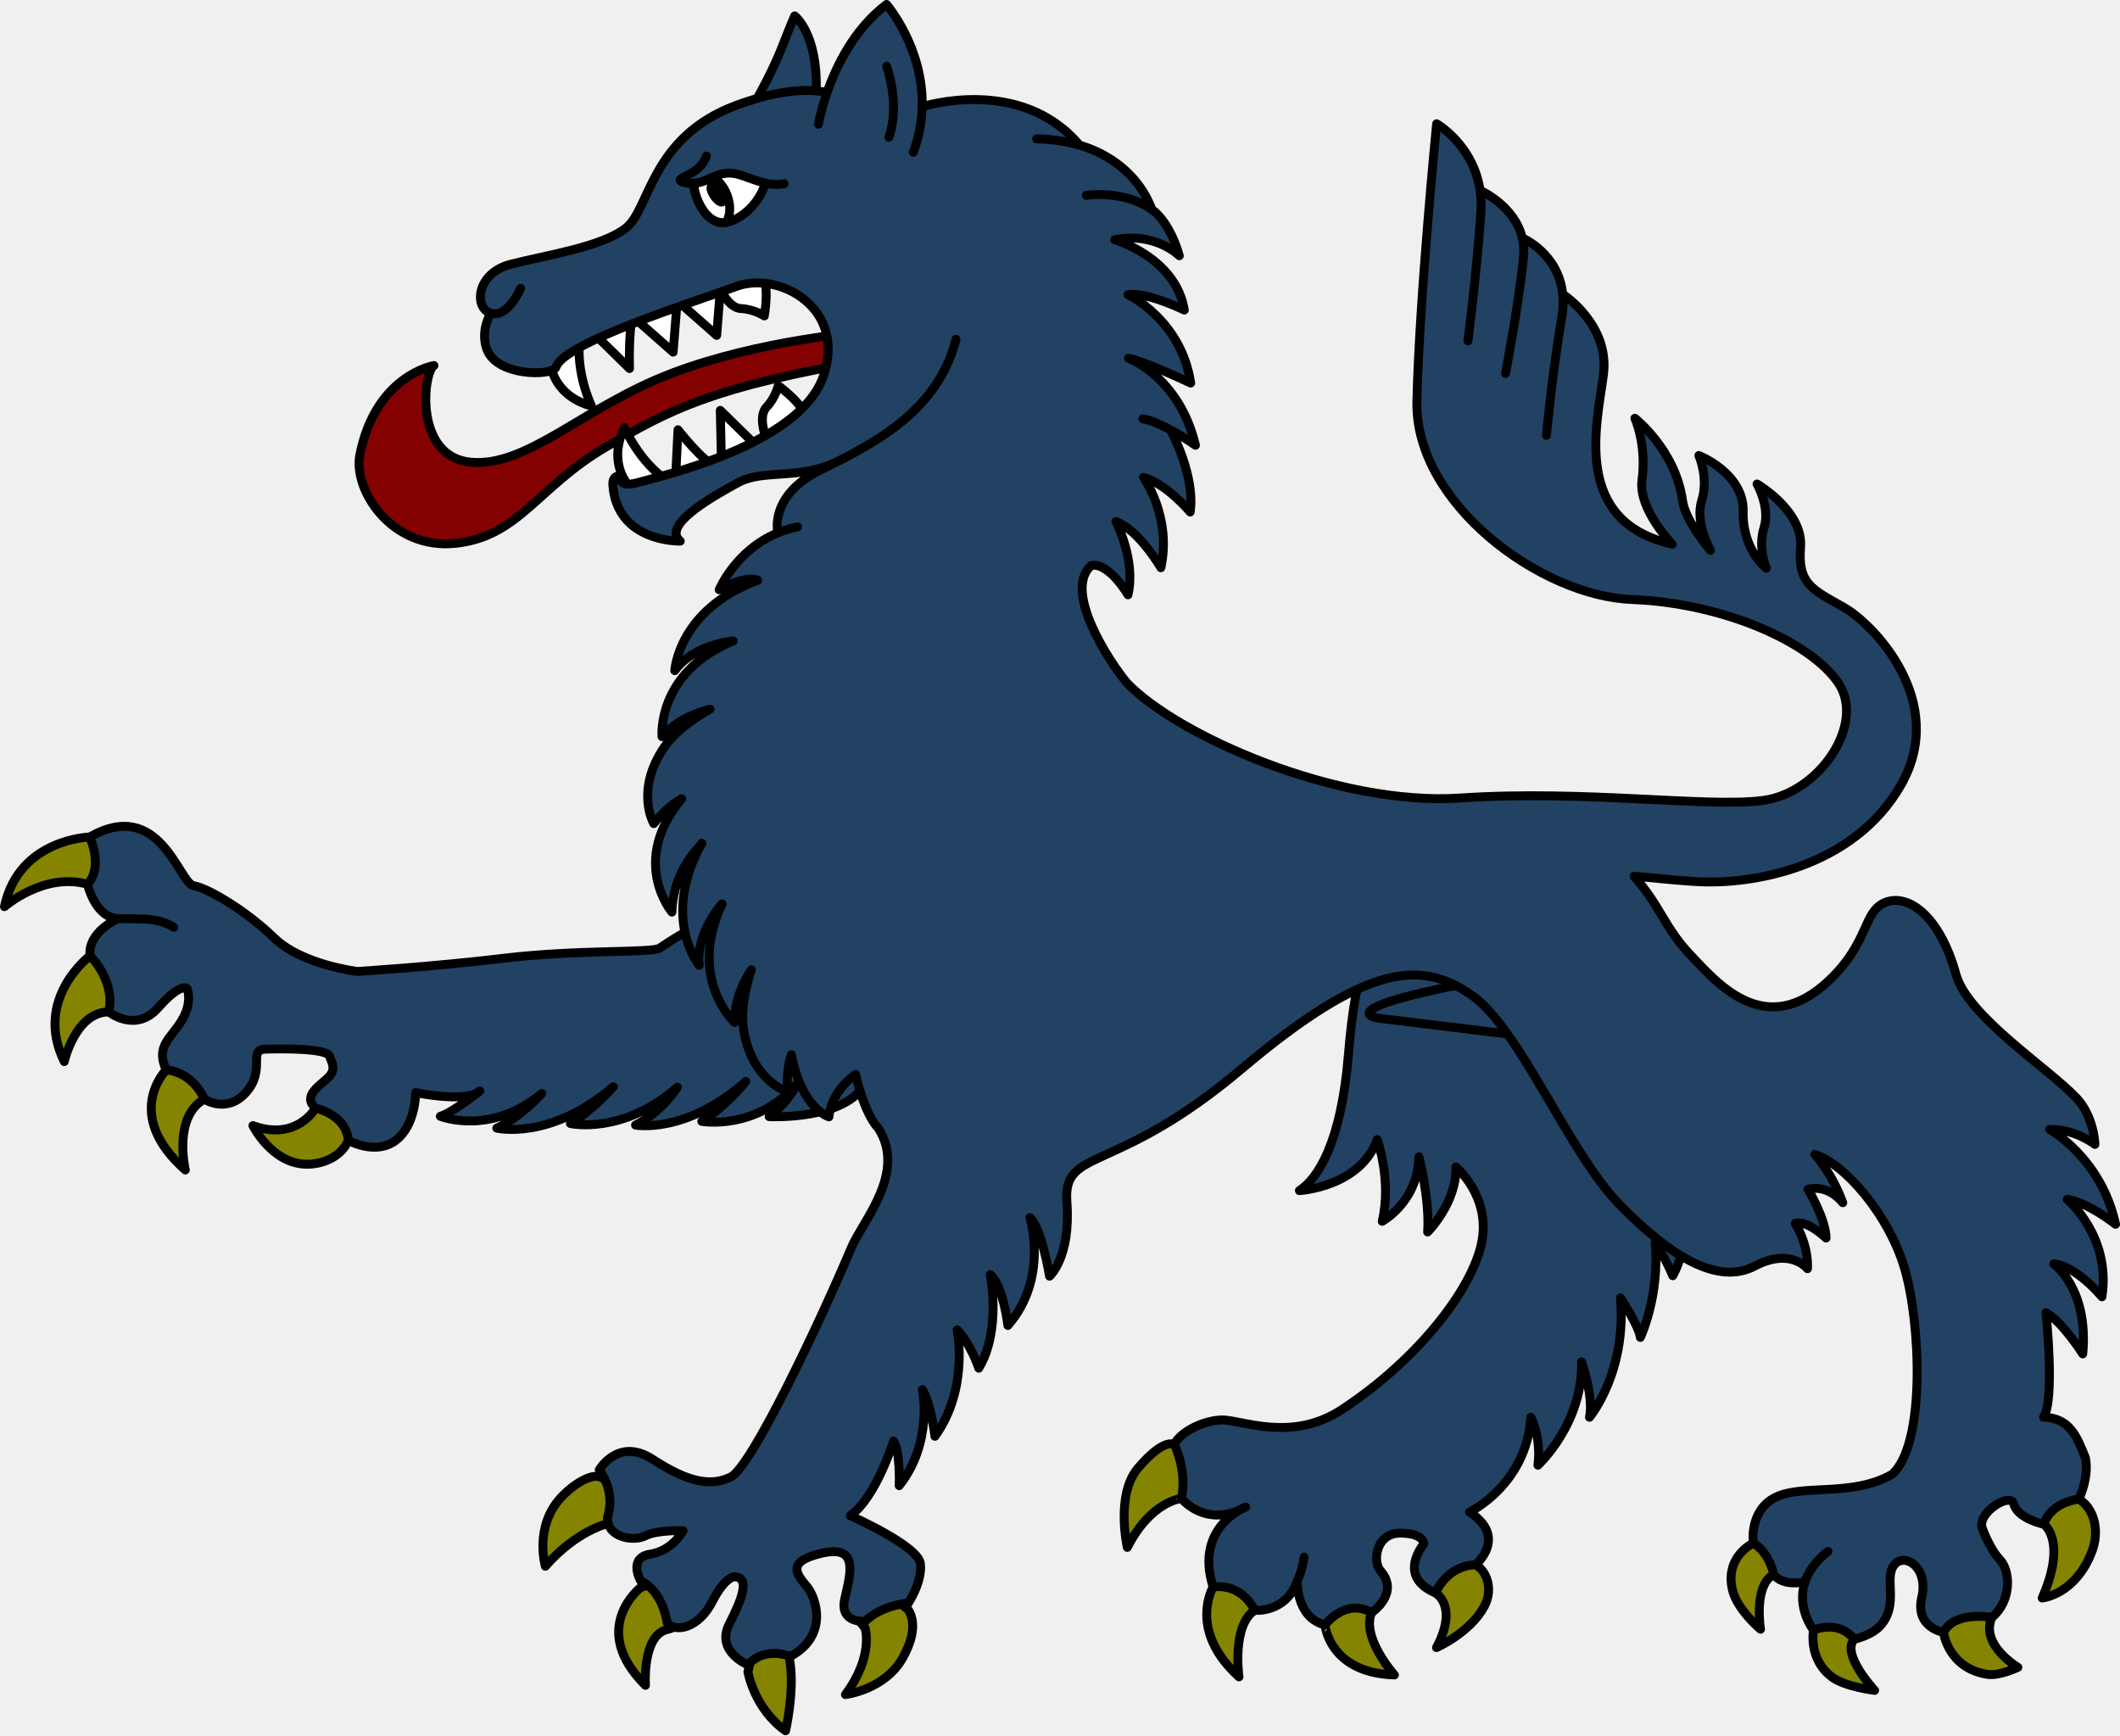
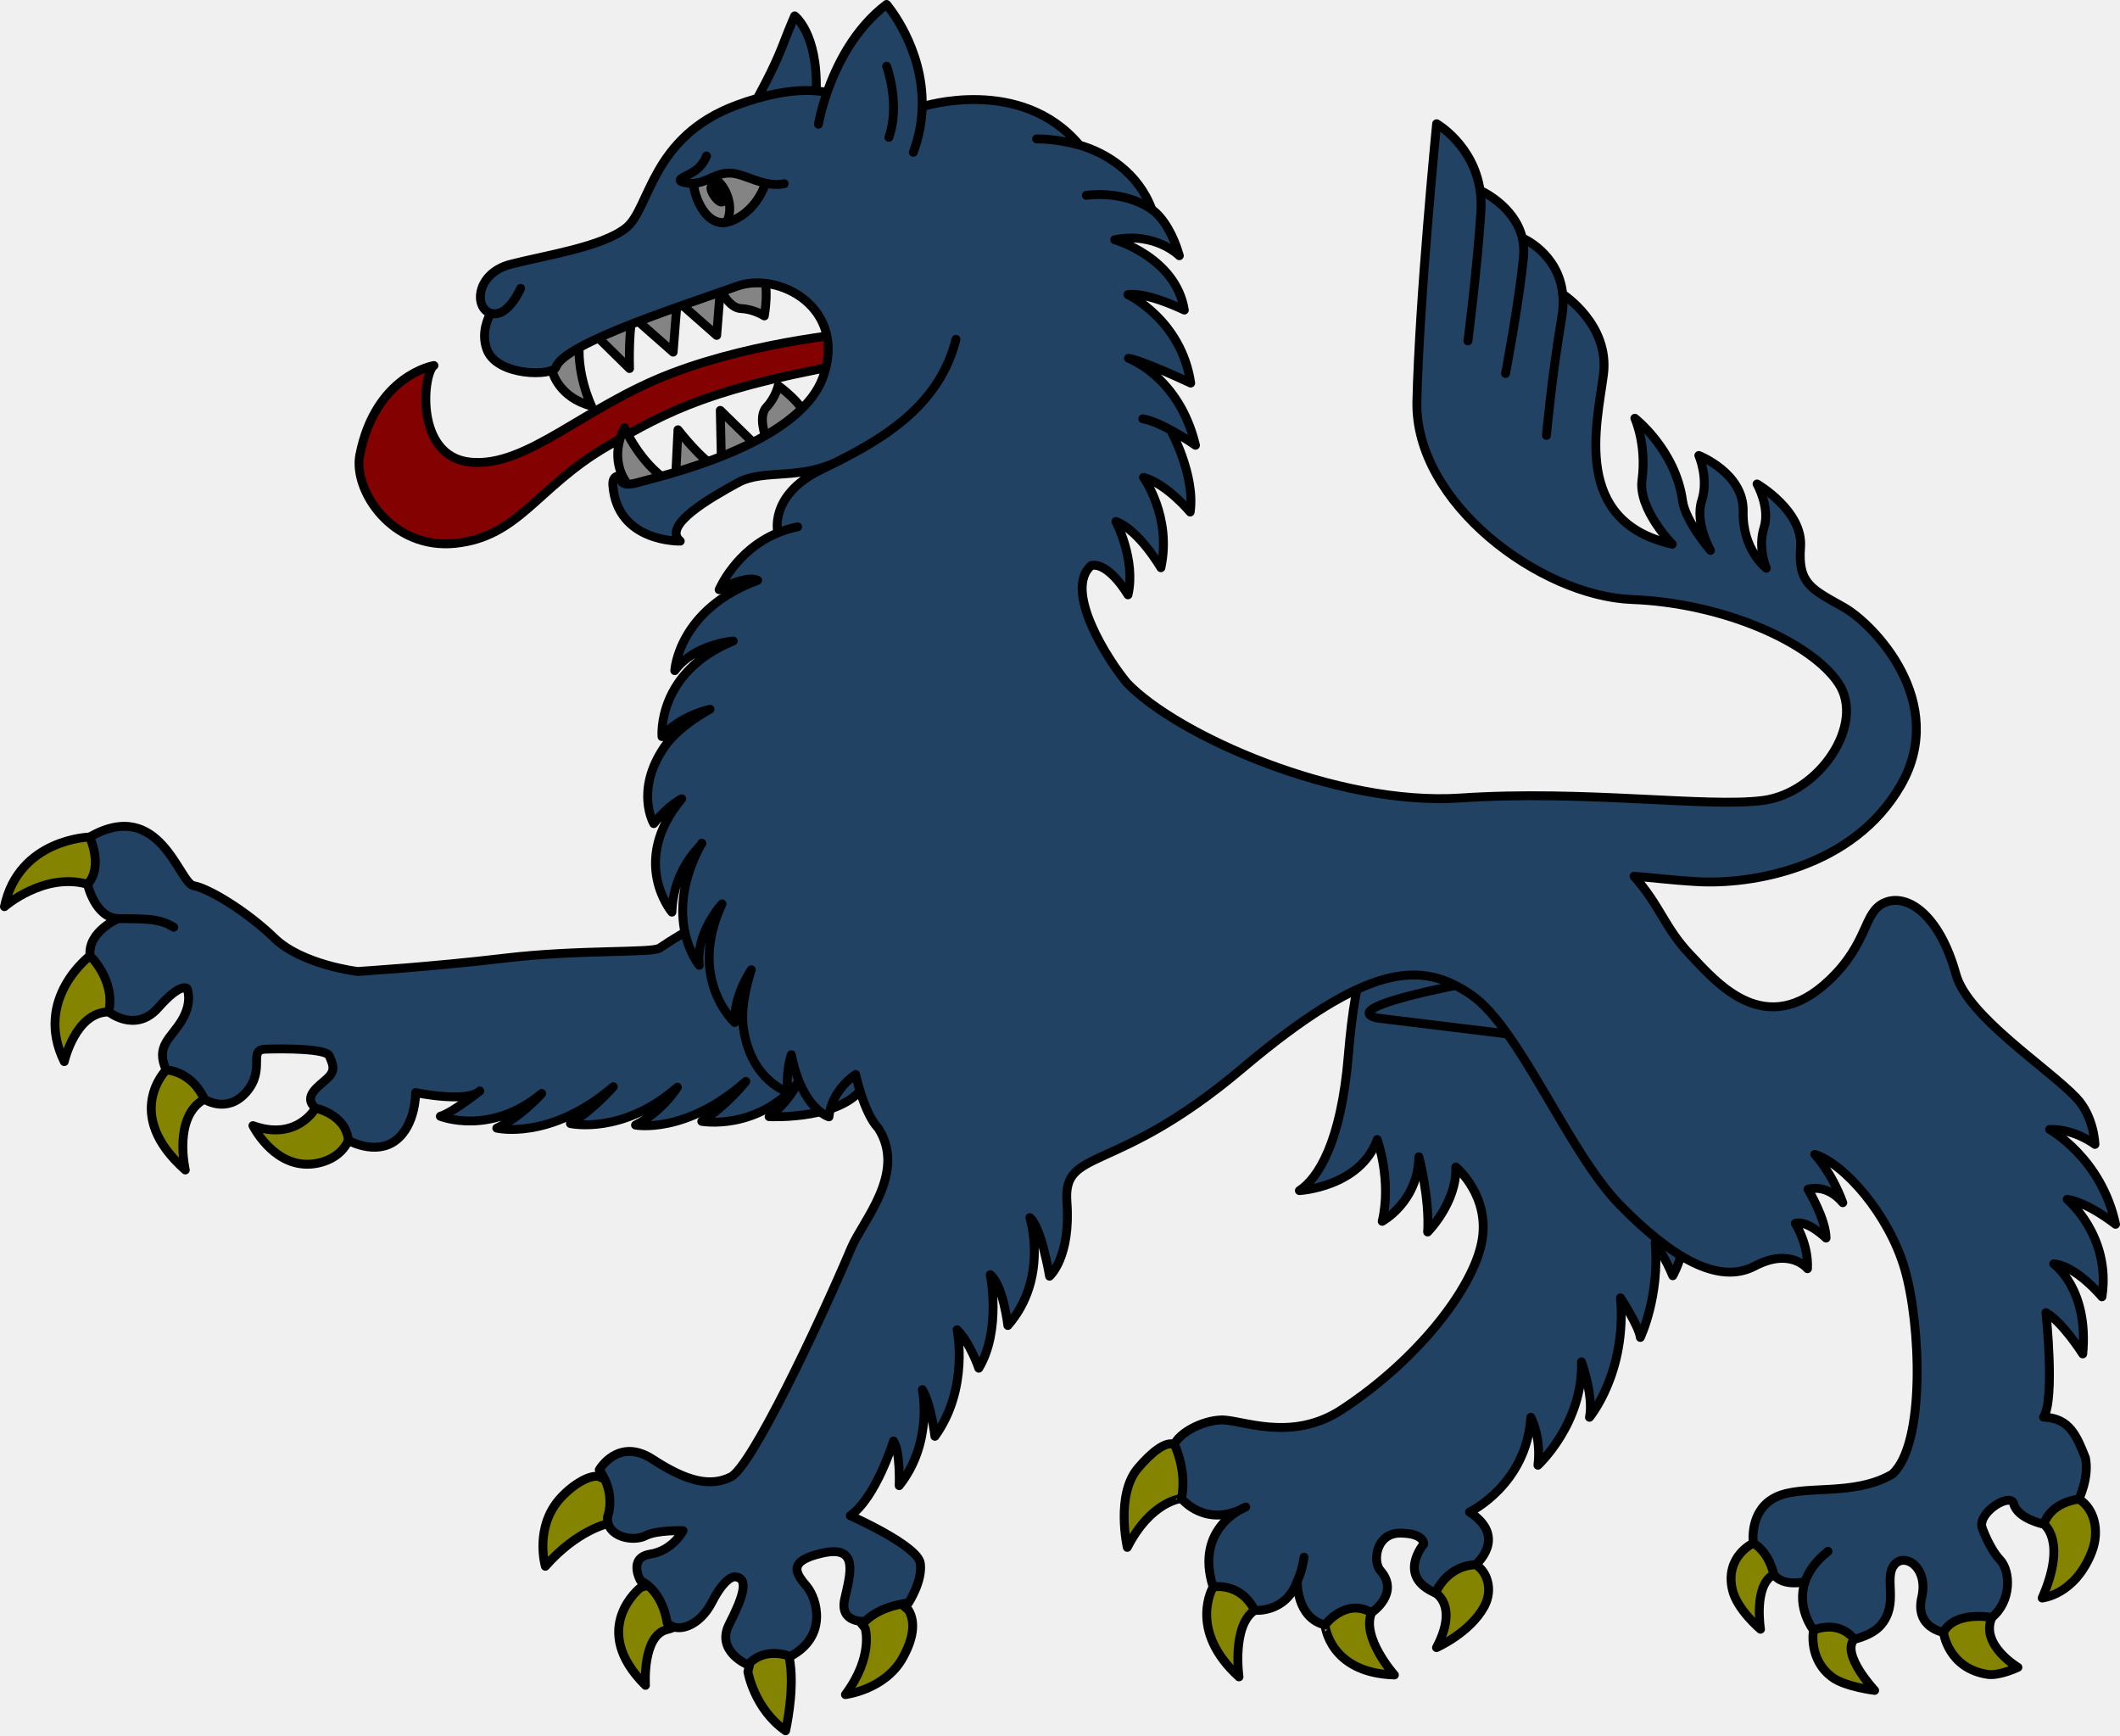
- <svg xmlns="http://www.w3.org/2000/svg" height="536.699" width="655.774" version="1.0">
+ <svg xmlns="http://www.w3.org/2000/svg" version="1.0" width="655.774" height="536.699">
  <g fill="#214263" stroke="#000" stroke-width="2.75" stroke-linecap="round" stroke-linejoin="round">
    <g fill="#848401">
      <path d="M187.922 471.3s-9.422 1.99-19.233 13.149c0 0-3.56-12.177 4.803-21.228 3.984-4.311 9.305-7.304 11.865-6.454 2.559.85 7.1 4.345 7.1 4.345l.513 8.895-5.048 1.292zM198.128 491.04s-16.182 12.664 1.531 30.239c0 0-1.056-15.425 6.686-17.257 7.742-1.834 2.713-7.572 2.713-7.572l-6.034-7-4.896 1.59zM231.35 517.091s1.923 11.41 11.653 18.233c0 0 2.694-11.652 1.431-20.832-1.267-9.209-3.237-4.76-3.237-4.76l-8.325.85-1.523 6.509zM267.606 503.611s2.75 8.61-6.087 20.528c0 0 12.176-1.494 17.662-11.264 3.092-5.506 4.286-10.891 1.81-14.925l-4.536-3.798-7.183 2.415-4.234 3.771 2.568 3.273z" />
    </g>
    <g fill="#848401">
      <path d="M27.743 258.89s-21.92.54-26.368 21.539c0 0 12.238-10.726 25.701-6.93l5.466-.472 1.053-7.45-1.42-5.09-4.432-1.596zM33.148 294.071l-5.29 1.543s-17.581 13.207-7.983 32.74c0 0 3.402-15.237 13.75-15.381 10.347-.144 7.066-6.054 7.066-6.054l-2.803-9.116-4.74-3.732zM51.4 330.937s-13.607 13.659 5.922 30.936c0 0-3.892-16.508 5.89-21.886s-1.895-9.012-1.895-9.012l-7.398-3.288-2.518 3.25zM97.593 342.743s-5.683 10.336-19.359 5.418c0 0 5.768 11.685 16.428 11.935 4.93.115 10.843-2.148 13.096-7.366 2.252-5.218-.572-10.282-.572-10.282l-5.436-2.482-4.157 2.777z" />
    </g>
    <path d="M236.25 277.752s-15.062 3.841-32.21 15.494c-2.311 1.57-25.03.388-47.841 3.103-22.81 2.714-45.59 4.13-45.59 4.13s-17.176-2.027-25.755-10.352c-8.578-8.325-20.436-15.427-24.967-16.183-4.53-.757-10.403-27.541-32.143-15.052 0 0 4.334 9.2-.667 14.607 0 0 2.354 10.454 9.5 10.621 0 0-9.52 4.002-8.719 11.495 0 0 7.944 7.66 5.768 17.359 0 0 8.29 6.694 15.302-1.267 7.011-7.96 8.914-5.965 8.914-5.965s1.858 3.942-1.527 9.713c-3.386 5.771-8.31 7.93-4.913 15.483 0 0 7.796.182 11.812 9.051 0 0 7.038 4.715 13.052-2.293 6.014-7.009.304-12.991 5.834-13.187 5.53-.195 18.853-.208 19.774 2.089.921 2.297 2.174 4.275-.485 6.812s-7.931 5.663-3.793 9.334c0 0 9.38 1.845 10.165 9.988 0 0 8.337 4.745 14.622.017 6.285-4.727 6.197-14.803 6.197-14.803s15.846 3.296 19.834-.51c0 0-8.279 6.63-12.207 7.837 0 0 15.453 6.212 31.362-7.063 0 0-6.013 7.008-13.9 10.723 0 0 16.48 3.96 36.045-12.804 0 0-6.013 7.009-13.265 11.388 0 0 16.163 3.627 33.084-11.249 0 0-4.397 7.372-12.949 11.72 0 0 15.53 2.964 34.113-13.498 0 0-5.696 7.34-13.613 12.354 0 0 16.828 2.995 29.52-11.656 0 0-2.735 5.785-8.688 10.195 0 0 19.099.973 27.384-7.182l24.759-27.805-28.8-55.502-25.009 22.858zM36.576 284.12c7.144.167 12.356-.36 17.16 2.677" />
    <g fill="#848401">
      <path d="M542.344 477.3s-8.795 4.011-6.491 14.304c1.39 6.21 8.72 12.32 8.72 12.32s-2.226-13.688 4.105-16.935c6.33-3.247 5.34-5.033 5.34-5.033l-6.306-5.223-2.51-2.14-2.858 2.707zM560.963 504.197s-1.758 9.099 5.906 14.648c4.007 2.901 13.005 4 13.005 4s-10.447-11.17-6.335-15.806c4.112-4.636-.544-7.134-.544-7.134l-12.353-1.017.321 5.309zM601.17 504.883s1.379 11.139 13.653 13.007c3.615.55 9.368-2.183 9.368-2.183s-11.78-6.938-8.05-15.424c3.73-8.486-7.91-5.845-7.91-5.845l-8.57 6.288 1.51 4.157zM632.216 471.453s7.3 4.983-.514 22.817c0 0 10.085-.93 15.292-14.136 2.77-7.023.51-13.844-3.953-16.448-4.462-2.605-7.307-1.95-7.307-1.95l-5.432 6.465 1.914 3.252z" />
    </g>
    <g fill="#848401">
      <path d="M375.255 490.856s-7.968 13.32 7.996 27.797c0 0-2.276-15.9 4.868-20.58 7.144-4.68-1.025-9.82-1.025-9.82l-7.907-2.477-3.932 5.08zM348.706 478.6s-3.685-16.23 3.267-24.461c4.22-4.998 8.673-8.481 11.297-7.366 2.623 1.115 4.901 3.13 4.901 3.13l2.015 11.595-4.728 1.988c0-.001-9.423.747-16.752 15.115zM444.053 492.715s7.17 3.922.3 16.883c0 0 10.367-4.565 14.767-12.722 2.874-5.325.774-10.953-2.658-12.915-3.43-1.963-6.696-1.364-6.696-1.364l-7.284 5.928 1.57 4.19zM431.324 518.07s-10.308-11.566-7.064-19.27l-3.41-7.67-10.344 2.95-2.592 5.048 1.945 3.476c-.002 0 1.273 14.824 21.465 15.466z" />
    </g>
    <path d="M437.687 272.873c-13.89 12.228-18.358 26.419-20.609 53.548-2.25 27.13-9.45 38.105-15.143 41.834 0 0 18.736-1.011 24.08-15.776 0 0 4.544 12.666 1.54 25.272 0 0 11.081-6.007 11.339-19.942 0 0 3.38 12.801 2.715 23.249 0 0 9.075-9.074 8.727-20.11 0 0 10.96 9.09 7.94 23.582-3.019 14.494-20.03 36.275-43.239 51.48-15.761 10.326-31.235 2.943-37.335 3.184-6.1.242-12.953 4.105-14.433 7.578 0 0 4 8.015 2.19 16.712 0 0 7.472 9.497 19.867 2.628 0 0-16.019 6.113-10.07 24.744 0 0 8.29-1.675 12.863 7.217 0 0 9.561.965 13.166-9.024 0 0-.41 11.304 8.572 13.554 0 0 6.31-8.514 14.403-3.803 0 0 8.944-5.972 2.718-13.044-2.445-2.778-1.358-11.623 6.191-11.563 7.55.06 7.231 3.395 7.231 3.395s-8.5 9.949 3.653 15.128c0 0 3.26-8.394 12.41-8.756 0 0 10.085-8.485-1.902-16.275 0 0 17.634-8.424 18.963-29.318 0 0 3.29 5.979 2.204 14.826 0 0 14.04-12.953 13.468-31.976 0 0 3.834 10.628 2.476 17.15 0 0 11.58-13.842 9.587-36.941 0 0 5.736 8.755 6.145 12.243 0 0 6.054-12.726 4.59-29.288 0 0 3.442 5.254 5.435 10.206 0 0 7.065-12.138 1.933-23.793 0 0 4.454 5.844 6.024 9.195 0 0 4.905-14.478 2.22-23.355-2.686-8.877-11.187-17.076-23.339-22.254-12.152-5.178-24.56-14.568-16.121-35.116 5.756-34.09-20.228-52.963-50.46-26.39zM505.294 267.04c-4.246-.266-7.151-.045-9.656 1.38M401.072 489.408c1.025-2.017 1.842-4.56 2.319-7.762" />
    <path d="M471.348 320.416l-45.038-5.498s-16.192-2.416 29.139-11.164c8.554-1.65 15.899 16.662 15.899 16.662z" />
    <path d="M267.04 102.685s-31.91 2.36-59.228 12.764-44.738 29.165-62.229 27.503c-17.49-1.661-14.75-27.663-11.352-29.89 0 0-18.007 2.913-22.92 27.605-2.16 10.858 9.849 29.459 29.576 27.385 19.683-2.07 25.361-17.47 46.739-29.901 19.566-11.377 32.743-18.572 81.612-26.865l-2.198-8.6z" fill="#840101" />
-     <g fill="#fff">
+     <g fill="#848484">
      <path d="M170.96 115.19s1.953 7.752 12.009 10.397c0 0-5.094-10.527-3.543-21.087 0 0-11.61 2.165-8.465 10.69zM193.062 148.13s-4.534-6.585.117-15.883c0 0 4.544 10.777 13.5 16.583 0 0-9.292 7.29-13.617-.7zM182.86 102.325l11.868 11.66s-.455-14.358 1.59-17.837l-13.459 6.177zM222.58 88.9s2.661 6.389 6.655 6.552c3.995.163 7.19 2.26 7.19 2.26s1.781-9.938-.88-13.05l-12.43 4.04M208.967 148.147l.753-15.217s7.887 10.178 11.775 11.261l-12.528 3.956z" />
      <path d="M196.111 98.249l12.107 10.665 1.282-16.21-13.389 5.545zM209.583 93.071l12.107 10.665 1.282-16.21-13.389 5.545zM223.179 144.346l-.372-17.416 12.794 12.53-12.422 4.886zM236.887 135.23s-2.523-6.445.238-9.337c2.762-2.892 3.603-6.619 3.603-6.619s8.184 5.915 8.43 10.002l-11.75 5.725" />
    </g>
    <path d="M263.35 385.912c3.554-8.4 17.146-23.129 8.357-36.92-4.525-4.742-7.032-16.654-7.032-16.654s-7.412 4.678-8.267 13.106c0 0-8.3-2.348-11.627-19.22 0 0-1.71 4.385-1.134 11.51 0 0-11.241-3.379-13.674-19.58-1.197-7.967 2.44-18.2 2.44-18.2s-5.503 7.707-5.149 16.296c0 0-14.768-13.305-3.911-36.679 0 0-8.236 8.944-7.056 19.004 0 0-12.036-14.54.776-37.786.907.12-8.664 6.646-9.236 21.331 0 0-13.235-15.58 3.036-35.06 0 0-4.231 2.06-8.646 7.682 0 0-5.96-10.111 3.25-23.66 4.53-6.662 14.147-11.708 14.147-11.708s-9.273 1.924-14.844 8.471c0 0-1.812-19.795 22.026-29.589 0 0-12.118.977-18.08 9.166 0 0 1.031-18.847 25.634-27.924 0 0-2.73-1.989-11.909 2.896 0 0 5.058-12.184 18.159-17.59 0 0-2.932-11.486 13.115-19.403 2.319-1.144 4.726-2.332 7.165-3.594-12.83 7.181-24.372 2.954-32.672 7.513-8.299 4.56-23.581 13.194-17.798 18.047 0 0-19.505.516-20.845-17.265-.256-3.4 2.427-2.892 2.427-2.892s-1.062 3.886 5.25 2.055c6.313-1.83 49.716-11.354 57.338-32.634s-13.636-32.903-26.816-28.04c-13.18 4.862-53.301 17.366-55.781 24.946-.934 2.852-18.27 2.977-21.383-5.462-1.9-5.15.432-9.956 1.189-11.187-5.263-1.57-4.563-12.367 6.123-15.138 10.685-2.771 28.097-5.293 35.67-11.21 7.575-5.918 7.566-28.159 34.359-38.044a92.803 92.803 0 016.278-2.067s4.876-8.637 7.69-15.9c2.814-7.262 3.898-9.615 3.898-9.615s7.16 5.329 6.676 23.203c1.248.11 2.357.287 3.335.502 2.84-8.16 8.356-19.633 18.404-27.244 0 0 11.47 13.242 11.021 31.627 0 0 30.415-9.811 48.676 11.892 8.213 2.345 18.179 8.512 22.384 19.911 3.63 2.557 6.825 8.309 8.49 14.292 0 0-7.358-7.456-20.006-4.949 0 0 18.922 5.45 21.545 21.756 0 0-11.605-5.682-17.436-4.765 0 0 16.499 7.752 19.409 27.345 0 0-15.012-7.067-19.243-7.665 0 0 15.65 5.64 20.72 26.903 0 0-3.527-2.498-7.704-4.757 0 0 7.722 14.003 6.07 25.409 0 0-7.237-8.743-14.44-10.712 0 0 8.811 12.172 5.374 27.937 0 0-6.78-11.688-13.913-14.3 0 0 6.236 11.89 3.74 22.68 0 0-5.906-10.16-11.365-9.07-8.807 7.685 5.38 29.559 11.075 36.336 15.383 16.12 64.81 38.157 103.148 35.576 38.338-2.58 76.073 3.01 93.524.76 17.452-2.25 31.871-23.61 23.368-36.295-8.504-12.686-35.649-24.784-63.871-25.856-28.222-1.07-67.256-29.823-66.518-61.328.739-31.504 6.106-85.826 6.106-85.826s11.354 6.486 13.438 20.6c0 0 10.675 4.668 13.056 14.713 0 0 11.205 4.684 12.51 17.4 0 0 14.601 9.337 12.601 24.846s-9.866 45.413 21.286 52.49c0 0-10.584-10.8-9.36-19.87 1.487-11.019-2.212-19.088-2.212-19.088s12.59 9.777 14.753 25.522c.874 6.366 8.647 15.349 8.647 15.349s-4.918-8.507-2.709-15.415c2.21-6.908-.9-13.94-.9-13.94s13.996 5.444 13.717 17.31c-.28 11.865 7.162 17.566 7.162 17.566s-2.72-6.204-.73-12.503c1.99-6.298-2.14-13.56-2.14-13.56s14.338 8.32 13.46 19.557c-.877 11.237 3.39 12.964 13.281 18.528 9.494 5.34 32.47 29.419 17.744 55.069-14.725 25.65-46.163 30.849-63.13 29.836-8.772-.522-14.855-1.366-19.402-1.65 8.174 9.164 9.447 15.95 17.438 24.324 7.992 8.375 23.117 26.742 43.007 7.763 12.354-11.787 10.32-21.047 17.141-23.957 6.822-2.909 16.844 3.566 21.996 22.213 3.585 12.979 28.188 28.703 37.178 38.124 5.593 5.862 5.8 14.465 5.8 14.465s-6.232-4.853-14.014-4.627c0 0 15.965 8.766 20.395 29.338 0 0-8.439-6.75-14.966-7.72 0 0 13.652 11.373 10.756 30.136 0 0-7.961-9.601-14.909-10.174 0 0 10.874 7.622 8.968 27.842 0 0-6.316-9.973-11.368-12.752 0 0 2.847 26.881-.759 32.324 8.144.21 10.334 6.02 12.964 12.605 1.23 6.111-2.043 12.744-2.043 12.744s-8.513.724-10.825 7.767c0 0-8.1-1.654-9.334-6.346-.93-3.54-10.74 2.401-9.857 7.136 0 0 2.19 6.52 5.607 10.164 3.417 3.644 3.575 12.875-2.49 17.877 0 0-11.46-2.19-14.971 4.6 0 0-8.896-1.446-6.724-10.817 2.172-9.37-5.412-14.096-8.58-9.95-3.166 4.147 1.595 12.008-4.1 18.585-2.758 3.186-8.228 4.34-8.228 4.34s-3.957-6.057-12.576-2.844c0 0-5.367-6.802-2.612-14.982 0 0-6.74 1.734-9.673-2.225 0 0-1.303-6.754-6.334-9.69 0 0-1.434-10.126 6.952-14.224 8.385-4.098 23.84-.025 36.007-7.085 10.392-9.299 8.81-46.588 3.884-63.488-4.925-16.9-18.68-32.574-27.826-35.45 0 0 5.194 5.445 8.656 14.942 0 0-4.366-5.834-10.751-4.14 0 0 5.516 9.135 5.582 15.073 0 0-5.804-5.662-9.514-4.52 0 0 4.149 6.441 3.766 14.005 0 0-5.164-6.671-16.357-.793-11.192 5.879-25.73-2.65-41.72-18.99-15.992-16.34-30.858-54.557-45.966-64.941-15.107-10.384-31.492-10.43-70.947 22.899-39.456 33.329-55.345 24.063-54.083 41.21 1.262 17.146-5.368 22.934-5.368 22.934s-2.51-15.175-6.086-18.116c0 0 5.941 18.747-6.819 33.356 0 0-1.416-12.404-5.44-15.712 0 0 3.524 17.133-3.55 28.925 0 0-2.609-7.763-6.712-11.887 0 0 3.826 18.132-6.859 32.95 0 0-1.177-9.96-3.875-14.426 0 0 3.442 16.317-7.177 29.69 0 0 .41-10.527-1.759-13.81 0 0-5.296 17.376-13.372 23.1 0 0 20.936 9.244 21.679 14.76.743 5.517-3.693 12.248-3.693 12.248s-8.408.679-13.385 5.66c0 0-8.008.746-6.33-6.859 1.677-7.605 4.666-16.856-6.972-14.225-11.638 2.631-7.566 6.834-4.636 10.431 2.93 3.597 6.604 15.202-5.234 21.534 0 0-7.739-3.358-13.085 2.6 0 0-10.094-4.166-5.794-12.579 4.3-8.412 6.349-14.503 1.605-14.668 0 0-2.892-.065-6.89 7.776-4 7.842-11.164 9.763-13.924 6.401 0 0-1.116-9.52-8.217-12.98 0 0-4.007-7.096 3.023-8.21 7.03-1.115 10.12-7.24 10.12-7.24s-8.04-.297-11.672 1.59c-3.632 1.886-12.11.478-11.677-5.88 0 0 2.822-7-2.566-14.532 0 0 5.847-10.23 16.515-3.274 10.667 6.957 17.869 8.568 24.19 5.468 6.323-3.1 27.025-46.664 37.283-70.91zM234.23 30.429c7.951-2.294 13.94-2.696 18.263-2.312M161.057 89.183s-3.992 9.278-9.255 7.707M274.258 20.488s4.31 11.68.698 21.988M253.165 38.418s.675-4.087 2.663-9.799M320.643 42.96s6.045-.13 13.285 1.936M362.09 132.967c-2.864-1.549-6.032-2.985-8.578-3.426M240.612 164.804a32.855 32.855 0 016.116-1.847" />
    <path d="M260.893 141.808c14.437-7.47 29.974-17.558 34.813-36.85" fill="none" />
    <path d="M285.252 33.002c-.107 4.439-.91 9.177-2.736 14.1M336.03 60.419s11.523-1.785 20.284 4.387M236.785 56.653c1.88.422 3.824.583 5.782.163M218.538 48.252s-.87 2.615-3.399 4.465c-2.449 1.792-6.773 2.864-3.696 3.657 1.148.297 2.172.387 3.112.338" />
-     <path d="M214.557 56.712c4.45-.231 7.006-3.593 11.91-3.129 2.91.275 6.484 2.211 10.318 3.07 0 0-2.268 8.178-10.194 11.561-7.926 3.383-11.907-7.468-12.034-11.502z" fill="#fff" />
-     <path d="M220.453 54.838c-1.848.824-3.625 1.756-5.897 1.874.115 3.682 3.445 13.035 10.05 12.071 1.309-1.943 1.534-5.138.359-8.322-.97-2.632-2.675-4.647-4.512-5.623zm3.036 7.586c-.476.354-1.618-.447-2.548-1.789-.932-1.341-1.301-2.715-.824-3.066.477-.353 1.616.448 2.549 1.79.93 1.339 1.3 2.713.823 3.065z" fill="#fff" />
+     <path d="M214.557 56.712c4.45-.231 7.006-3.593 11.91-3.129 2.91.275 6.484 2.211 10.318 3.07 0 0-2.268 8.178-10.194 11.561-7.926 3.383-11.907-7.468-12.034-11.502z" fill="#848484" />
+     <path d="M220.453 54.838c-1.848.824-3.625 1.756-5.897 1.874.115 3.682 3.445 13.035 10.05 12.071 1.309-1.943 1.534-5.138.359-8.322-.97-2.632-2.675-4.647-4.512-5.623zm3.036 7.586c-.476.354-1.618-.447-2.548-1.789-.932-1.341-1.301-2.715-.824-3.066.477-.353 1.616.448 2.549 1.79.93 1.339 1.3 2.713.823 3.065z" fill="#848484" />
    <path d="M457.825 58.878c.307 2.08.412 4.325.25 6.74-1.26 18.801-4.005 39.82-4.005 39.82M470.881 73.59a17.83 17.83 0 01.379 5.845c-1.354 14.093-5.555 36.1-5.555 36.1M483.39 90.99c.222 2.147.159 4.523-.287 7.145-3.088 18.145-4.746 36.527-4.746 36.527M558.35 489.215c1.021-3.029 3.155-6.247 7.089-9.378" />
  </g>
</svg>
